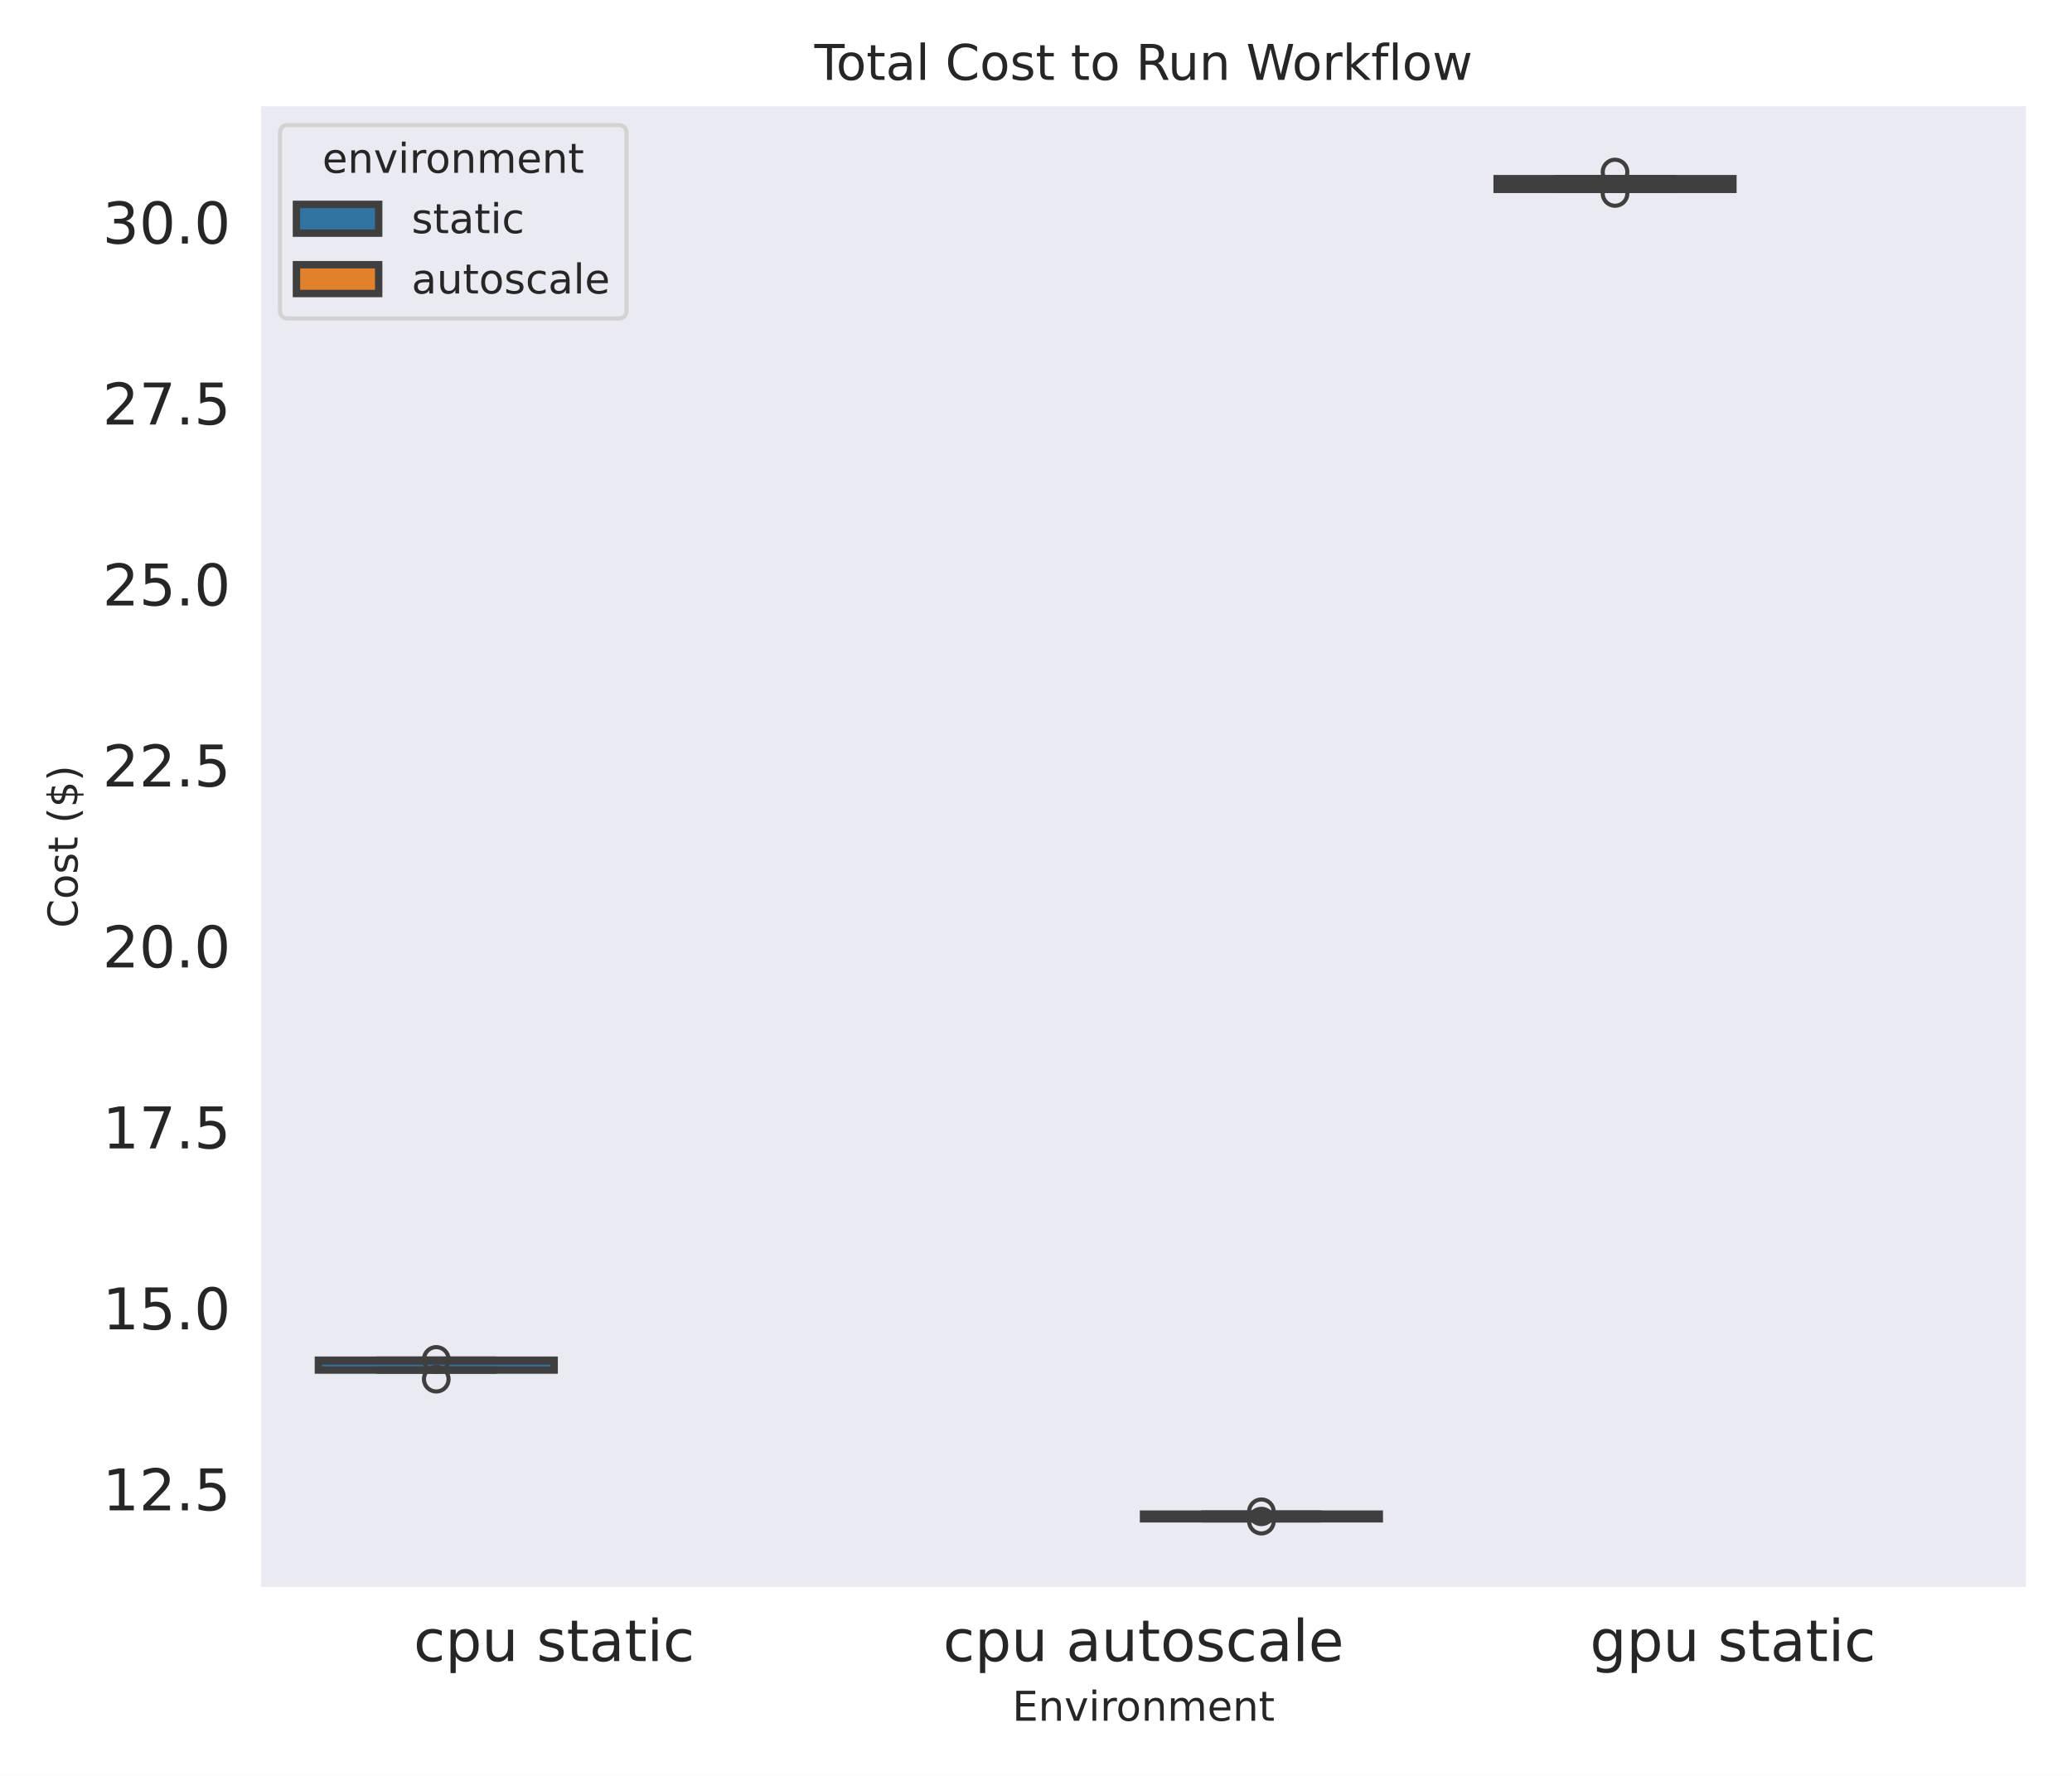
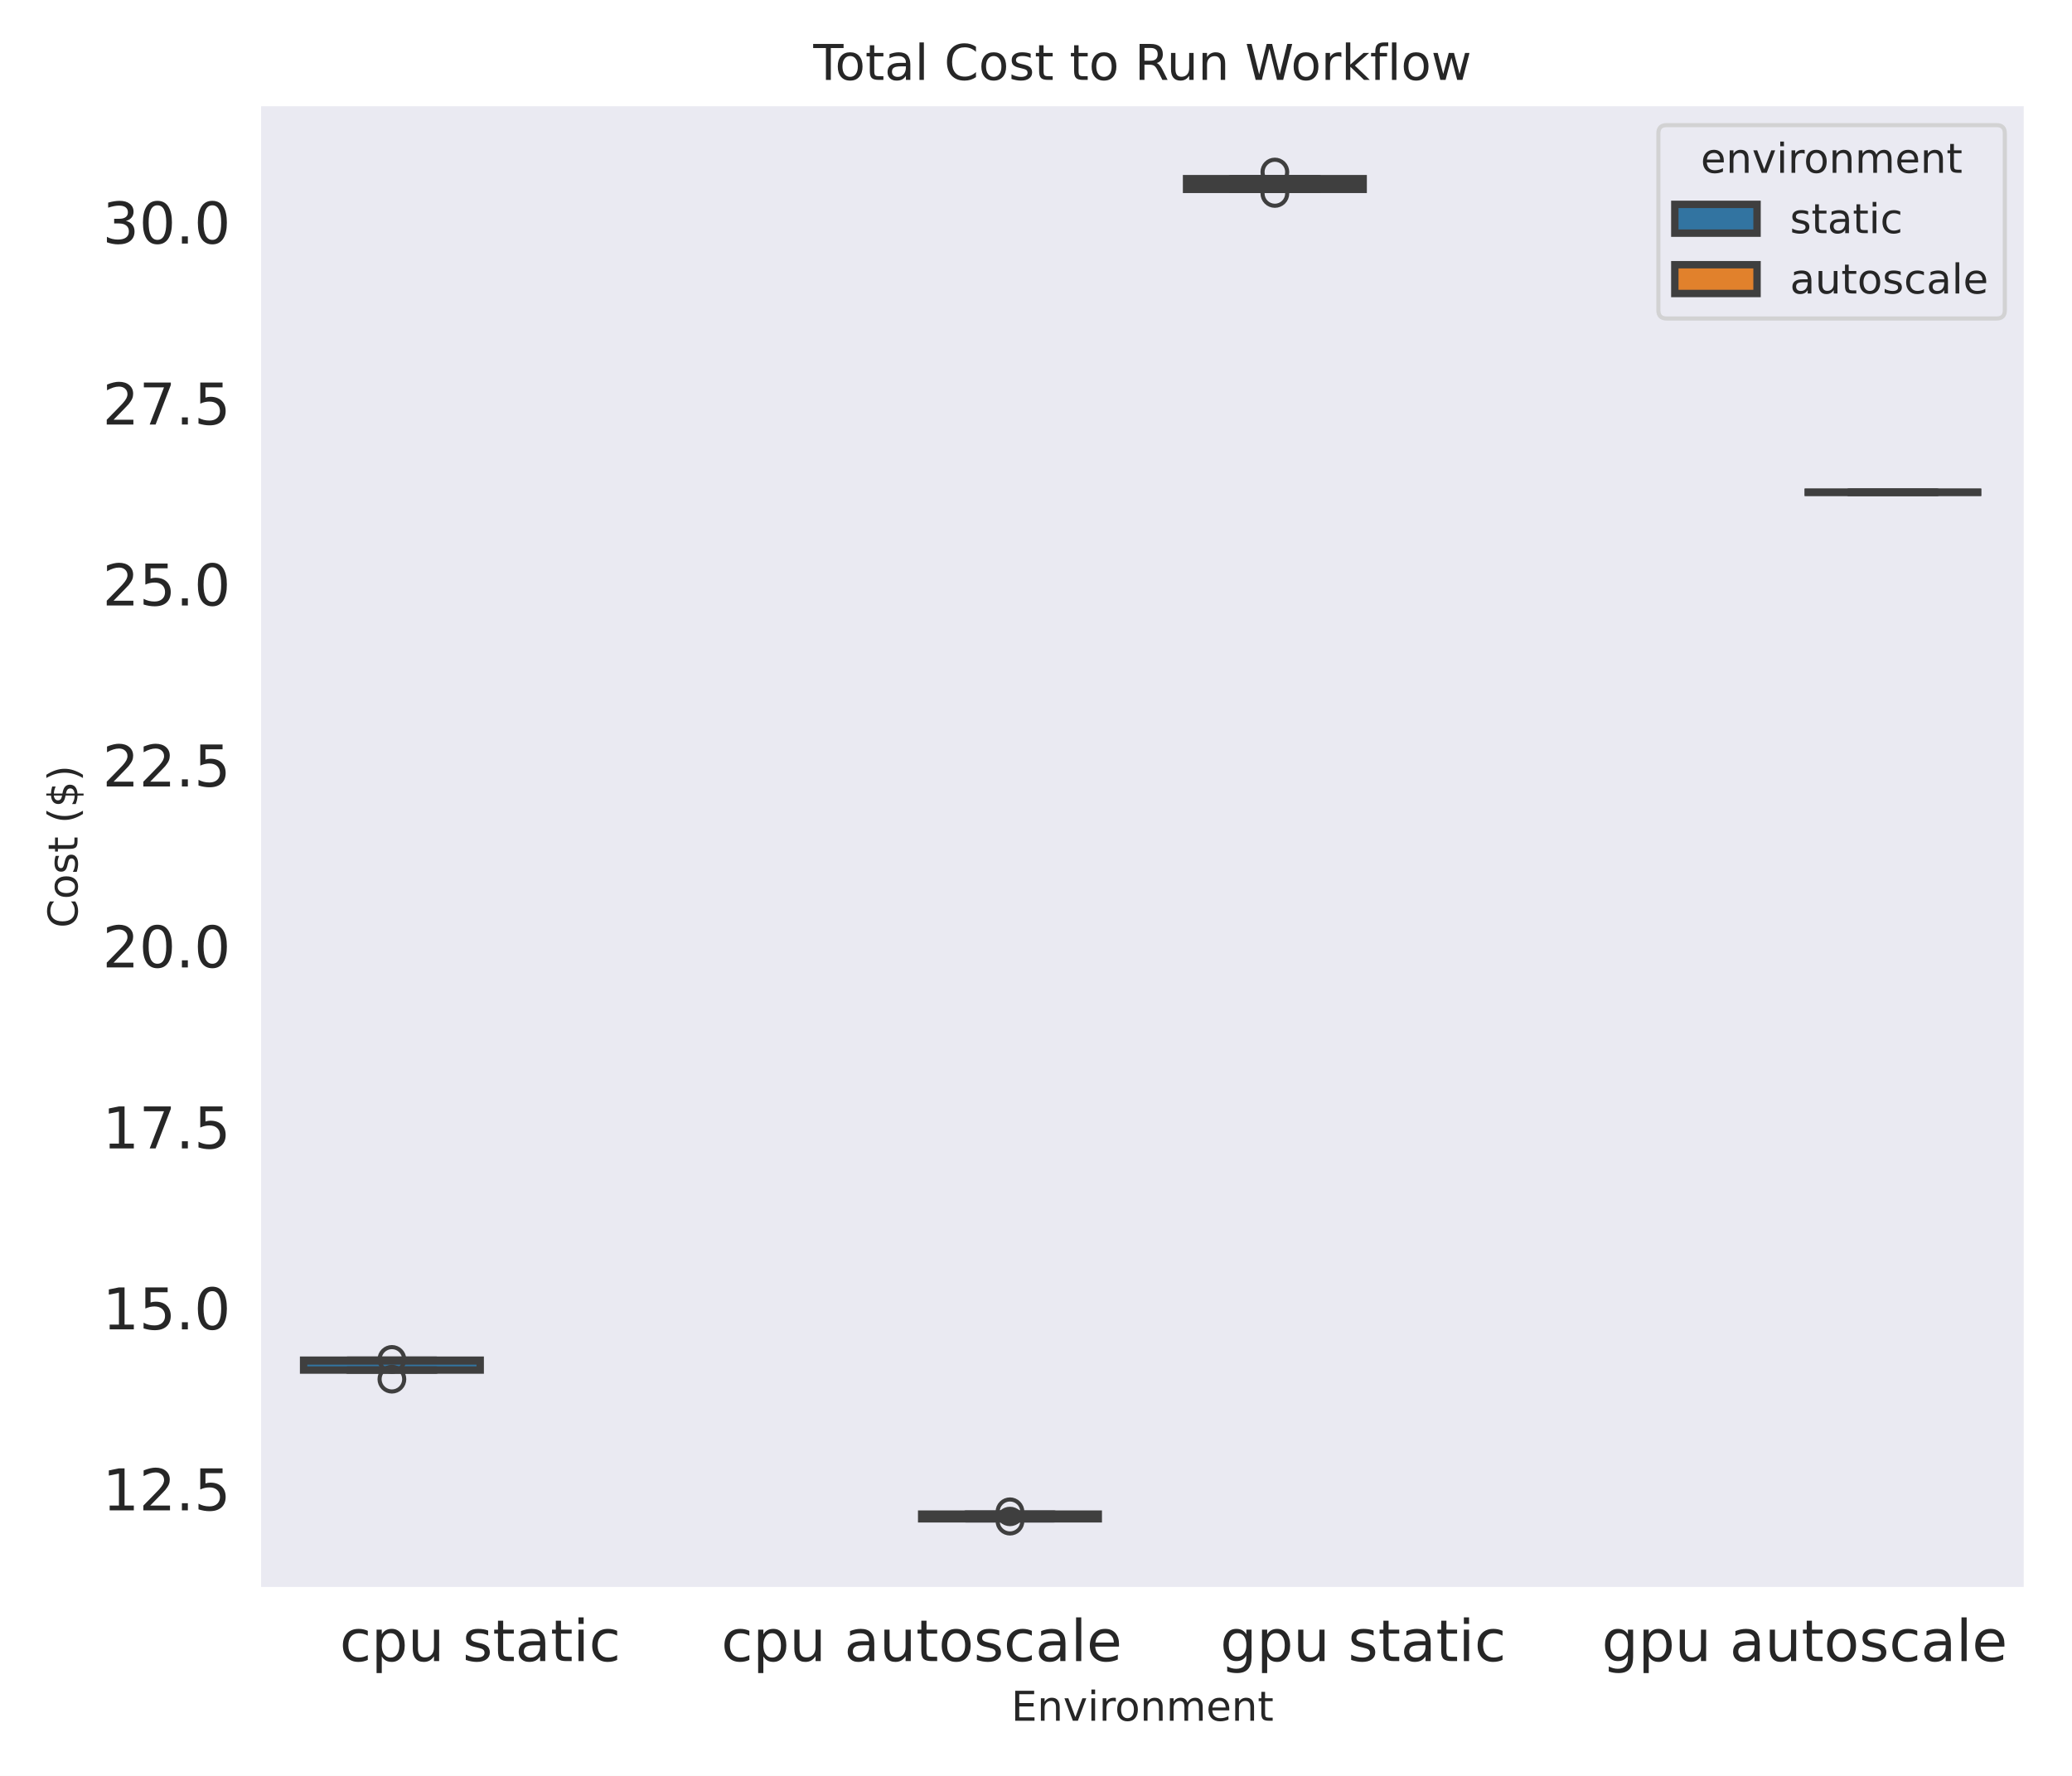
<svg xmlns="http://www.w3.org/2000/svg" xmlns:xlink="http://www.w3.org/1999/xlink" width="504pt" height="432pt" viewBox="0 0 504 432" version="1.1">
  <defs>
    <style type="text/css">*{stroke-linejoin: round; stroke-linecap: butt}</style>
  </defs>
  <g id="figure_1">
    <g id="patch_1">
      <path d="M 0 432  L 504 432  L 504 0  L 0 0  z " style="fill: #ffffff" />
    </g>
    <g id="axes_1">
      <g id="patch_2">
-         <path d="M 63.11 386.44  L 493.2 386.44  L 493.2 25.44  L 63.11 25.44  z " style="fill: #eaeaf2" />
+         <path d="M 63.11 386.44  L 492.66 386.44  L 492.66 25.44  L 63.11 25.44  z " style="fill: #eaeaf2" />
      </g>
      <g id="matplotlib.axis_1">
        <g id="xtick_1">
          <g id="text_1">
-             <g style="fill: #262626" transform="translate(100.6196 404.0778) scale(0.14 -0.14)">
+             <g style="fill: #262626" transform="translate(82.63172 404.0778) scale(0.14 -0.14)">
              <defs>
                <path id="DejaVuSans-63" d="M 3122 3366  L 3122 2828  Q 2878 2963 2633 3030  Q 2388 3097 2138 3097  Q 1578 3097 1268 2742  Q 959 2388 959 1747  Q 959 1106 1268 751  Q 1578 397 2138 397  Q 2388 397 2633 464  Q 2878 531 3122 666  L 3122 134  Q 2881 22 2623 -34  Q 2366 -91 2075 -91  Q 1284 -91 818 406  Q 353 903 353 1747  Q 353 2603 823 3093  Q 1294 3584 2113 3584  Q 2378 3584 2631 3529  Q 2884 3475 3122 3366  z " transform="scale(0.015625)" />
                <path id="DejaVuSans-70" d="M 1159 525  L 1159 -1331  L 581 -1331  L 581 3500  L 1159 3500  L 1159 2969  Q 1341 3281 1617 3432  Q 1894 3584 2278 3584  Q 2916 3584 3314 3078  Q 3713 2572 3713 1747  Q 3713 922 3314 415  Q 2916 -91 2278 -91  Q 1894 -91 1617 61  Q 1341 213 1159 525  z M 3116 1747  Q 3116 2381 2855 2742  Q 2594 3103 2138 3103  Q 1681 3103 1420 2742  Q 1159 2381 1159 1747  Q 1159 1113 1420 752  Q 1681 391 2138 391  Q 2594 391 2855 752  Q 3116 1113 3116 1747  z " transform="scale(0.015625)" />
                <path id="DejaVuSans-75" d="M 544 1381  L 544 3500  L 1119 3500  L 1119 1403  Q 1119 906 1312 657  Q 1506 409 1894 409  Q 2359 409 2629 706  Q 2900 1003 2900 1516  L 2900 3500  L 3475 3500  L 3475 0  L 2900 0  L 2900 538  Q 2691 219 2414 64  Q 2138 -91 1772 -91  Q 1169 -91 856 284  Q 544 659 544 1381  z M 1991 3584  L 1991 3584  z " transform="scale(0.015625)" />
                <path id="DejaVuSans-20" transform="scale(0.015625)" />
                <path id="DejaVuSans-73" d="M 2834 3397  L 2834 2853  Q 2591 2978 2328 3040  Q 2066 3103 1784 3103  Q 1356 3103 1142 2972  Q 928 2841 928 2578  Q 928 2378 1081 2264  Q 1234 2150 1697 2047  L 1894 2003  Q 2506 1872 2764 1633  Q 3022 1394 3022 966  Q 3022 478 2636 193  Q 2250 -91 1575 -91  Q 1294 -91 989 -36  Q 684 19 347 128  L 347 722  Q 666 556 975 473  Q 1284 391 1588 391  Q 1994 391 2212 530  Q 2431 669 2431 922  Q 2431 1156 2273 1281  Q 2116 1406 1581 1522  L 1381 1569  Q 847 1681 609 1914  Q 372 2147 372 2553  Q 372 3047 722 3315  Q 1072 3584 1716 3584  Q 2034 3584 2315 3537  Q 2597 3491 2834 3397  z " transform="scale(0.015625)" />
                <path id="DejaVuSans-74" d="M 1172 4494  L 1172 3500  L 2356 3500  L 2356 3053  L 1172 3053  L 1172 1153  Q 1172 725 1289 603  Q 1406 481 1766 481  L 2356 481  L 2356 0  L 1766 0  Q 1100 0 847 248  Q 594 497 594 1153  L 594 3053  L 172 3053  L 172 3500  L 594 3500  L 594 4494  L 1172 4494  z " transform="scale(0.015625)" />
                <path id="DejaVuSans-61" d="M 2194 1759  Q 1497 1759 1228 1600  Q 959 1441 959 1056  Q 959 750 1161 570  Q 1363 391 1709 391  Q 2188 391 2477 730  Q 2766 1069 2766 1631  L 2766 1759  L 2194 1759  z M 3341 1997  L 3341 0  L 2766 0  L 2766 531  Q 2569 213 2275 61  Q 1981 -91 1556 -91  Q 1019 -91 701 211  Q 384 513 384 1019  Q 384 1609 779 1909  Q 1175 2209 1959 2209  L 2766 2209  L 2766 2266  Q 2766 2663 2505 2880  Q 2244 3097 1772 3097  Q 1472 3097 1187 3025  Q 903 2953 641 2809  L 641 3341  Q 956 3463 1253 3523  Q 1550 3584 1831 3584  Q 2591 3584 2966 3190  Q 3341 2797 3341 1997  z " transform="scale(0.015625)" />
                <path id="DejaVuSans-69" d="M 603 3500  L 1178 3500  L 1178 0  L 603 0  L 603 3500  z M 603 4863  L 1178 4863  L 1178 4134  L 603 4134  L 603 4863  z " transform="scale(0.015625)" />
              </defs>
              <use xlink:href="#DejaVuSans-63" />
              <use xlink:href="#DejaVuSans-70" x="54.98" />
              <use xlink:href="#DejaVuSans-75" x="118.457" />
              <use xlink:href="#DejaVuSans-20" x="181.836" />
              <use xlink:href="#DejaVuSans-73" x="213.623" />
              <use xlink:href="#DejaVuSans-74" x="265.723" />
              <use xlink:href="#DejaVuSans-61" x="304.932" />
              <use xlink:href="#DejaVuSans-74" x="366.211" />
              <use xlink:href="#DejaVuSans-69" x="405.42" />
              <use xlink:href="#DejaVuSans-63" x="433.203" />
            </g>
          </g>
        </g>
        <g id="xtick_2">
          <g id="text_2">
-             <g style="fill: #262626" transform="translate(229.4109 404.0778) scale(0.14 -0.14)">
+             <g style="fill: #262626" transform="translate(175.4472 404.0778) scale(0.14 -0.14)">
              <defs>
                <path id="DejaVuSans-6f" d="M 1959 3097  Q 1497 3097 1228 2736  Q 959 2375 959 1747  Q 959 1119 1226 758  Q 1494 397 1959 397  Q 2419 397 2687 759  Q 2956 1122 2956 1747  Q 2956 2369 2687 2733  Q 2419 3097 1959 3097  z M 1959 3584  Q 2709 3584 3137 3096  Q 3566 2609 3566 1747  Q 3566 888 3137 398  Q 2709 -91 1959 -91  Q 1206 -91 779 398  Q 353 888 353 1747  Q 353 2609 779 3096  Q 1206 3584 1959 3584  z " transform="scale(0.015625)" />
                <path id="DejaVuSans-6c" d="M 603 4863  L 1178 4863  L 1178 0  L 603 0  L 603 4863  z " transform="scale(0.015625)" />
                <path id="DejaVuSans-65" d="M 3597 1894  L 3597 1613  L 953 1613  Q 991 1019 1311 708  Q 1631 397 2203 397  Q 2534 397 2845 478  Q 3156 559 3463 722  L 3463 178  Q 3153 47 2828 -22  Q 2503 -91 2169 -91  Q 1331 -91 842 396  Q 353 884 353 1716  Q 353 2575 817 3079  Q 1281 3584 2069 3584  Q 2775 3584 3186 3129  Q 3597 2675 3597 1894  z M 3022 2063  Q 3016 2534 2758 2815  Q 2500 3097 2075 3097  Q 1594 3097 1305 2825  Q 1016 2553 972 2059  L 3022 2063  z " transform="scale(0.015625)" />
              </defs>
              <use xlink:href="#DejaVuSans-63" />
              <use xlink:href="#DejaVuSans-70" x="54.98" />
              <use xlink:href="#DejaVuSans-75" x="118.457" />
              <use xlink:href="#DejaVuSans-20" x="181.836" />
              <use xlink:href="#DejaVuSans-61" x="213.623" />
              <use xlink:href="#DejaVuSans-75" x="274.902" />
              <use xlink:href="#DejaVuSans-74" x="338.281" />
              <use xlink:href="#DejaVuSans-6f" x="377.49" />
              <use xlink:href="#DejaVuSans-73" x="438.672" />
              <use xlink:href="#DejaVuSans-63" x="490.771" />
              <use xlink:href="#DejaVuSans-61" x="545.752" />
              <use xlink:href="#DejaVuSans-6c" x="607.031" />
              <use xlink:href="#DejaVuSans-65" x="634.814" />
            </g>
          </g>
        </g>
        <g id="xtick_3">
          <g id="text_3">
-             <g style="fill: #262626" transform="translate(386.7513 404.0778) scale(0.14 -0.14)">
+             <g style="fill: #262626" transform="translate(296.8117 404.0778) scale(0.14 -0.14)">
              <defs>
                <path id="DejaVuSans-67" d="M 2906 1791  Q 2906 2416 2648 2759  Q 2391 3103 1925 3103  Q 1463 3103 1205 2759  Q 947 2416 947 1791  Q 947 1169 1205 825  Q 1463 481 1925 481  Q 2391 481 2648 825  Q 2906 1169 2906 1791  z M 3481 434  Q 3481 -459 3084 -895  Q 2688 -1331 1869 -1331  Q 1566 -1331 1297 -1286  Q 1028 -1241 775 -1147  L 775 -588  Q 1028 -725 1275 -790  Q 1522 -856 1778 -856  Q 2344 -856 2625 -561  Q 2906 -266 2906 331  L 2906 616  Q 2728 306 2450 153  Q 2172 0 1784 0  Q 1141 0 747 490  Q 353 981 353 1791  Q 353 2603 747 3093  Q 1141 3584 1784 3584  Q 2172 3584 2450 3431  Q 2728 3278 2906 2969  L 2906 3500  L 3481 3500  L 3481 434  z " transform="scale(0.015625)" />
              </defs>
              <use xlink:href="#DejaVuSans-67" />
              <use xlink:href="#DejaVuSans-70" x="63.477" />
              <use xlink:href="#DejaVuSans-75" x="126.953" />
              <use xlink:href="#DejaVuSans-20" x="190.332" />
              <use xlink:href="#DejaVuSans-73" x="222.119" />
              <use xlink:href="#DejaVuSans-74" x="274.219" />
              <use xlink:href="#DejaVuSans-61" x="313.428" />
              <use xlink:href="#DejaVuSans-74" x="374.707" />
              <use xlink:href="#DejaVuSans-69" x="413.916" />
              <use xlink:href="#DejaVuSans-63" x="441.699" />
            </g>
          </g>
        </g>
-         <g id="text_4">
-           <g style="fill: #262626" transform="translate(246.2316 418.5878) scale(0.1 -0.1)">
+         <g id="xtick_4">
+           <g id="text_4">
+             <g style="fill: #262626" transform="translate(389.6272 404.0778) scale(0.14 -0.14)">
+               <use xlink:href="#DejaVuSans-67" />
+               <use xlink:href="#DejaVuSans-70" x="63.477" />
+               <use xlink:href="#DejaVuSans-75" x="126.953" />
+               <use xlink:href="#DejaVuSans-20" x="190.332" />
+               <use xlink:href="#DejaVuSans-61" x="222.119" />
+               <use xlink:href="#DejaVuSans-75" x="283.398" />
+               <use xlink:href="#DejaVuSans-74" x="346.777" />
+               <use xlink:href="#DejaVuSans-6f" x="385.986" />
+               <use xlink:href="#DejaVuSans-73" x="447.168" />
+               <use xlink:href="#DejaVuSans-63" x="499.268" />
+               <use xlink:href="#DejaVuSans-61" x="554.248" />
+               <use xlink:href="#DejaVuSans-6c" x="615.527" />
+               <use xlink:href="#DejaVuSans-65" x="643.311" />
+             </g>
+           </g>
+         </g>
+         <g id="text_5">
+           <g style="fill: #262626" transform="translate(245.9616 418.5878) scale(0.1 -0.1)">
            <defs>
              <path id="DejaVuSans-45" d="M 628 4666  L 3578 4666  L 3578 4134  L 1259 4134  L 1259 2753  L 3481 2753  L 3481 2222  L 1259 2222  L 1259 531  L 3634 531  L 3634 0  L 628 0  L 628 4666  z " transform="scale(0.015625)" />
              <path id="DejaVuSans-6e" d="M 3513 2113  L 3513 0  L 2938 0  L 2938 2094  Q 2938 2591 2744 2837  Q 2550 3084 2163 3084  Q 1697 3084 1428 2787  Q 1159 2491 1159 1978  L 1159 0  L 581 0  L 581 3500  L 1159 3500  L 1159 2956  Q 1366 3272 1645 3428  Q 1925 3584 2291 3584  Q 2894 3584 3203 3211  Q 3513 2838 3513 2113  z " transform="scale(0.015625)" />
              <path id="DejaVuSans-76" d="M 191 3500  L 800 3500  L 1894 563  L 2988 3500  L 3597 3500  L 2284 0  L 1503 0  L 191 3500  z " transform="scale(0.015625)" />
              <path id="DejaVuSans-72" d="M 2631 2963  Q 2534 3019 2420 3045  Q 2306 3072 2169 3072  Q 1681 3072 1420 2755  Q 1159 2438 1159 1844  L 1159 0  L 581 0  L 581 3500  L 1159 3500  L 1159 2956  Q 1341 3275 1631 3429  Q 1922 3584 2338 3584  Q 2397 3584 2469 3576  Q 2541 3569 2628 3553  L 2631 2963  z " transform="scale(0.015625)" />
              <path id="DejaVuSans-6d" d="M 3328 2828  Q 3544 3216 3844 3400  Q 4144 3584 4550 3584  Q 5097 3584 5394 3201  Q 5691 2819 5691 2113  L 5691 0  L 5113 0  L 5113 2094  Q 5113 2597 4934 2840  Q 4756 3084 4391 3084  Q 3944 3084 3684 2787  Q 3425 2491 3425 1978  L 3425 0  L 2847 0  L 2847 2094  Q 2847 2600 2669 2842  Q 2491 3084 2119 3084  Q 1678 3084 1418 2786  Q 1159 2488 1159 1978  L 1159 0  L 581 0  L 581 3500  L 1159 3500  L 1159 2956  Q 1356 3278 1631 3431  Q 1906 3584 2284 3584  Q 2666 3584 2933 3390  Q 3200 3197 3328 2828  z " transform="scale(0.015625)" />
            </defs>
            <use xlink:href="#DejaVuSans-45" />
            <use xlink:href="#DejaVuSans-6e" x="63.184" />
            <use xlink:href="#DejaVuSans-76" x="126.562" />
            <use xlink:href="#DejaVuSans-69" x="185.742" />
            <use xlink:href="#DejaVuSans-72" x="213.525" />
            <use xlink:href="#DejaVuSans-6f" x="252.389" />
            <use xlink:href="#DejaVuSans-6e" x="313.57" />
            <use xlink:href="#DejaVuSans-6d" x="376.949" />
            <use xlink:href="#DejaVuSans-65" x="474.361" />
            <use xlink:href="#DejaVuSans-6e" x="535.885" />
            <use xlink:href="#DejaVuSans-74" x="599.264" />
          </g>
        </g>
      </g>
      <g id="matplotlib.axis_2">
        <g id="ytick_1">
-           <g id="text_5">
+           <g id="text_6">
            <g style="fill: #262626" transform="translate(24.93812 367.4084) scale(0.14 -0.14)">
              <defs>
                <path id="DejaVuSans-31" d="M 794 531  L 1825 531  L 1825 4091  L 703 3866  L 703 4441  L 1819 4666  L 2450 4666  L 2450 531  L 3481 531  L 3481 0  L 794 0  L 794 531  z " transform="scale(0.015625)" />
                <path id="DejaVuSans-32" d="M 1228 531  L 3431 531  L 3431 0  L 469 0  L 469 531  Q 828 903 1448 1529  Q 2069 2156 2228 2338  Q 2531 2678 2651 2914  Q 2772 3150 2772 3378  Q 2772 3750 2511 3984  Q 2250 4219 1831 4219  Q 1534 4219 1204 4116  Q 875 4013 500 3803  L 500 4441  Q 881 4594 1212 4672  Q 1544 4750 1819 4750  Q 2544 4750 2975 4387  Q 3406 4025 3406 3419  Q 3406 3131 3298 2873  Q 3191 2616 2906 2266  Q 2828 2175 2409 1742  Q 1991 1309 1228 531  z " transform="scale(0.015625)" />
                <path id="DejaVuSans-2e" d="M 684 794  L 1344 794  L 1344 0  L 684 0  L 684 794  z " transform="scale(0.015625)" />
                <path id="DejaVuSans-35" d="M 691 4666  L 3169 4666  L 3169 4134  L 1269 4134  L 1269 2991  Q 1406 3038 1543 3061  Q 1681 3084 1819 3084  Q 2600 3084 3056 2656  Q 3513 2228 3513 1497  Q 3513 744 3044 326  Q 2575 -91 1722 -91  Q 1428 -91 1123 -41  Q 819 9 494 109  L 494 744  Q 775 591 1075 516  Q 1375 441 1709 441  Q 2250 441 2565 725  Q 2881 1009 2881 1497  Q 2881 1984 2565 2268  Q 2250 2553 1709 2553  Q 1456 2553 1204 2497  Q 953 2441 691 2322  L 691 4666  z " transform="scale(0.015625)" />
              </defs>
              <use xlink:href="#DejaVuSans-31" />
              <use xlink:href="#DejaVuSans-32" x="63.623" />
              <use xlink:href="#DejaVuSans-2e" x="127.246" />
              <use xlink:href="#DejaVuSans-35" x="159.033" />
            </g>
          </g>
        </g>
        <g id="ytick_2">
-           <g id="text_6">
+           <g id="text_7">
            <g style="fill: #262626" transform="translate(24.93812 323.3849) scale(0.14 -0.14)">
              <defs>
                <path id="DejaVuSans-30" d="M 2034 4250  Q 1547 4250 1301 3770  Q 1056 3291 1056 2328  Q 1056 1369 1301 889  Q 1547 409 2034 409  Q 2525 409 2770 889  Q 3016 1369 3016 2328  Q 3016 3291 2770 3770  Q 2525 4250 2034 4250  z M 2034 4750  Q 2819 4750 3233 4129  Q 3647 3509 3647 2328  Q 3647 1150 3233 529  Q 2819 -91 2034 -91  Q 1250 -91 836 529  Q 422 1150 422 2328  Q 422 3509 836 4129  Q 1250 4750 2034 4750  z " transform="scale(0.015625)" />
              </defs>
              <use xlink:href="#DejaVuSans-31" />
              <use xlink:href="#DejaVuSans-35" x="63.623" />
              <use xlink:href="#DejaVuSans-2e" x="127.246" />
              <use xlink:href="#DejaVuSans-30" x="159.033" />
            </g>
          </g>
        </g>
        <g id="ytick_3">
-           <g id="text_7">
+           <g id="text_8">
            <g style="fill: #262626" transform="translate(24.93812 279.3615) scale(0.14 -0.14)">
              <defs>
                <path id="DejaVuSans-37" d="M 525 4666  L 3525 4666  L 3525 4397  L 1831 0  L 1172 0  L 2766 4134  L 525 4134  L 525 4666  z " transform="scale(0.015625)" />
              </defs>
              <use xlink:href="#DejaVuSans-31" />
              <use xlink:href="#DejaVuSans-37" x="63.623" />
              <use xlink:href="#DejaVuSans-2e" x="127.246" />
              <use xlink:href="#DejaVuSans-35" x="159.033" />
            </g>
          </g>
        </g>
        <g id="ytick_4">
-           <g id="text_8">
+           <g id="text_9">
            <g style="fill: #262626" transform="translate(24.93812 235.338) scale(0.14 -0.14)">
              <use xlink:href="#DejaVuSans-32" />
              <use xlink:href="#DejaVuSans-30" x="63.623" />
              <use xlink:href="#DejaVuSans-2e" x="127.246" />
              <use xlink:href="#DejaVuSans-30" x="159.033" />
            </g>
          </g>
        </g>
        <g id="ytick_5">
-           <g id="text_9">
+           <g id="text_10">
            <g style="fill: #262626" transform="translate(24.93812 191.3145) scale(0.14 -0.14)">
              <use xlink:href="#DejaVuSans-32" />
              <use xlink:href="#DejaVuSans-32" x="63.623" />
              <use xlink:href="#DejaVuSans-2e" x="127.246" />
              <use xlink:href="#DejaVuSans-35" x="159.033" />
            </g>
          </g>
        </g>
        <g id="ytick_6">
-           <g id="text_10">
+           <g id="text_11">
            <g style="fill: #262626" transform="translate(24.93812 147.2911) scale(0.14 -0.14)">
              <use xlink:href="#DejaVuSans-32" />
              <use xlink:href="#DejaVuSans-35" x="63.623" />
              <use xlink:href="#DejaVuSans-2e" x="127.246" />
              <use xlink:href="#DejaVuSans-30" x="159.033" />
            </g>
          </g>
        </g>
        <g id="ytick_7">
-           <g id="text_11">
+           <g id="text_12">
            <g style="fill: #262626" transform="translate(24.93812 103.2676) scale(0.14 -0.14)">
              <use xlink:href="#DejaVuSans-32" />
              <use xlink:href="#DejaVuSans-37" x="63.623" />
              <use xlink:href="#DejaVuSans-2e" x="127.246" />
              <use xlink:href="#DejaVuSans-35" x="159.033" />
            </g>
          </g>
        </g>
        <g id="ytick_8">
-           <g id="text_12">
+           <g id="text_13">
            <g style="fill: #262626" transform="translate(24.93812 59.24415) scale(0.14 -0.14)">
              <defs>
                <path id="DejaVuSans-33" d="M 2597 2516  Q 3050 2419 3304 2112  Q 3559 1806 3559 1356  Q 3559 666 3084 287  Q 2609 -91 1734 -91  Q 1441 -91 1130 -33  Q 819 25 488 141  L 488 750  Q 750 597 1062 519  Q 1375 441 1716 441  Q 2309 441 2620 675  Q 2931 909 2931 1356  Q 2931 1769 2642 2001  Q 2353 2234 1838 2234  L 1294 2234  L 1294 2753  L 1863 2753  Q 2328 2753 2575 2939  Q 2822 3125 2822 3475  Q 2822 3834 2567 4026  Q 2313 4219 1838 4219  Q 1578 4219 1281 4162  Q 984 4106 628 3988  L 628 4550  Q 988 4650 1302 4700  Q 1616 4750 1894 4750  Q 2613 4750 3031 4423  Q 3450 4097 3450 3541  Q 3450 3153 3228 2886  Q 3006 2619 2597 2516  z " transform="scale(0.015625)" />
              </defs>
              <use xlink:href="#DejaVuSans-33" />
              <use xlink:href="#DejaVuSans-30" x="63.623" />
              <use xlink:href="#DejaVuSans-2e" x="127.246" />
              <use xlink:href="#DejaVuSans-30" x="159.033" />
            </g>
          </g>
        </g>
-         <g id="text_13">
+         <g id="text_14">
          <g style="fill: #262626" transform="translate(18.85844 225.7275) rotate(-90) scale(0.1 -0.1)">
            <defs>
              <path id="DejaVuSans-43" d="M 4122 4306  L 4122 3641  Q 3803 3938 3442 4084  Q 3081 4231 2675 4231  Q 1875 4231 1450 3742  Q 1025 3253 1025 2328  Q 1025 1406 1450 917  Q 1875 428 2675 428  Q 3081 428 3442 575  Q 3803 722 4122 1019  L 4122 359  Q 3791 134 3420 21  Q 3050 -91 2638 -91  Q 1578 -91 968 557  Q 359 1206 359 2328  Q 359 3453 968 4101  Q 1578 4750 2638 4750  Q 3056 4750 3426 4639  Q 3797 4528 4122 4306  z " transform="scale(0.015625)" />
              <path id="DejaVuSans-28" d="M 1984 4856  Q 1566 4138 1362 3434  Q 1159 2731 1159 2009  Q 1159 1288 1364 580  Q 1569 -128 1984 -844  L 1484 -844  Q 1016 -109 783 600  Q 550 1309 550 2009  Q 550 2706 781 3412  Q 1013 4119 1484 4856  L 1984 4856  z " transform="scale(0.015625)" />
              <path id="DejaVuSans-24" d="M 2163 -941  L 1850 -941  L 1847 0  Q 1519 6 1191 76  Q 863 147 531 288  L 531 850  Q 850 650 1176 548  Q 1503 447 1850 444  L 1850 1869  Q 1159 1981 845 2250  Q 531 2519 531 2988  Q 531 3497 872 3790  Q 1213 4084 1850 4128  L 1850 4863  L 2163 4863  L 2163 4138  Q 2453 4125 2725 4076  Q 2997 4028 3256 3944  L 3256 3397  Q 2997 3528 2723 3600  Q 2450 3672 2163 3684  L 2163 2350  Q 2872 2241 3206 1959  Q 3541 1678 3541 1191  Q 3541 663 3186 358  Q 2831 53 2163 6  L 2163 -941  z M 1850 2406  L 1850 3688  Q 1488 3647 1297 3481  Q 1106 3316 1106 3041  Q 1106 2772 1282 2622  Q 1459 2472 1850 2406  z M 2163 1806  L 2163 453  Q 2559 506 2761 678  Q 2963 850 2963 1131  Q 2963 1406 2770 1568  Q 2578 1731 2163 1806  z " transform="scale(0.015625)" />
              <path id="DejaVuSans-29" d="M 513 4856  L 1013 4856  Q 1481 4119 1714 3412  Q 1947 2706 1947 2009  Q 1947 1309 1714 600  Q 1481 -109 1013 -844  L 513 -844  Q 928 -128 1133 580  Q 1338 1288 1338 2009  Q 1338 2731 1133 3434  Q 928 4138 513 4856  z " transform="scale(0.015625)" />
            </defs>
            <use xlink:href="#DejaVuSans-43" />
            <use xlink:href="#DejaVuSans-6f" x="69.824" />
            <use xlink:href="#DejaVuSans-73" x="131.006" />
            <use xlink:href="#DejaVuSans-74" x="183.105" />
            <use xlink:href="#DejaVuSans-20" x="222.314" />
            <use xlink:href="#DejaVuSans-28" x="254.102" />
            <use xlink:href="#DejaVuSans-24" x="293.115" />
            <use xlink:href="#DejaVuSans-29" x="356.738" />
          </g>
        </g>
      </g>
      <g id="patch_3">
-         <path d="M 134.792 582.207  L 134.792 582.207  L 134.792 582.207  L 134.792 582.207  z " clip-path="url(#p001117b637)" style="fill: #3274a1; stroke: #3f3f3f; stroke-width: 1.8; stroke-linejoin: miter" />
+         <path d="M 116.804 582.207  L 116.804 582.207  L 116.804 582.207  L 116.804 582.207  z " clip-path="url(#p75724e3522)" style="fill: #3274a1; stroke: #3f3f3f; stroke-width: 1.8; stroke-linejoin: miter" />
      </g>
      <g id="patch_4">
-         <path d="M 134.792 582.207  L 134.792 582.207  L 134.792 582.207  L 134.792 582.207  z " clip-path="url(#p001117b637)" style="fill: #e1812c; stroke: #3f3f3f; stroke-width: 1.8; stroke-linejoin: miter" />
+         <path d="M 116.804 582.207  L 116.804 582.207  L 116.804 582.207  L 116.804 582.207  z " clip-path="url(#p75724e3522)" style="fill: #e1812c; stroke: #3f3f3f; stroke-width: 1.8; stroke-linejoin: miter" />
      </g>
      <g id="patch_5">
-         <path d="M 77.446 333.28  L 134.792 333.28  L 134.792 330.878  L 77.446 330.878  L 77.446 333.28  z " clip-path="url(#p001117b637)" style="fill: #3274a1; stroke: #3f3f3f; stroke-width: 1.8; stroke-linejoin: miter" />
+         <path d="M 73.849 333.28  L 116.804 333.28  L 116.804 330.878  L 73.849 330.878  L 73.849 333.28  z " clip-path="url(#p75724e3522)" style="fill: #3274a1; stroke: #3f3f3f; stroke-width: 1.8; stroke-linejoin: miter" />
      </g>
      <g id="line2d_1">
-         <path d="M 106.119 333.28  L 106.119 333.28  " clip-path="url(#p001117b637)" style="fill: none; stroke: #3f3f3f; stroke-width: 1.8" />
+         <path d="M 95.326 333.28  L 95.326 333.28  " clip-path="url(#p75724e3522)" style="fill: none; stroke: #3f3f3f; stroke-width: 1.8" />
      </g>
      <g id="line2d_2">
-         <path d="M 106.119 330.878  L 106.119 330.878  " clip-path="url(#p001117b637)" style="fill: none; stroke: #3f3f3f; stroke-width: 1.8" />
+         <path d="M 95.326 330.878  L 95.326 330.878  " clip-path="url(#p75724e3522)" style="fill: none; stroke: #3f3f3f; stroke-width: 1.8" />
      </g>
      <g id="line2d_3">
-         <path d="M 91.783 333.28  L 120.455 333.28  " clip-path="url(#p001117b637)" style="fill: none; stroke: #3f3f3f; stroke-width: 1.8; stroke-linecap: round" />
+         <path d="M 84.588 333.28  L 106.065 333.28  " clip-path="url(#p75724e3522)" style="fill: none; stroke: #3f3f3f; stroke-width: 1.8; stroke-linecap: round" />
      </g>
      <g id="line2d_4">
-         <path d="M 91.783 330.878  L 120.455 330.878  " clip-path="url(#p001117b637)" style="fill: none; stroke: #3f3f3f; stroke-width: 1.8; stroke-linecap: round" />
+         <path d="M 84.588 330.878  L 106.065 330.878  " clip-path="url(#p75724e3522)" style="fill: none; stroke: #3f3f3f; stroke-width: 1.8; stroke-linecap: round" />
      </g>
      <g id="line2d_5">
        <defs>
-           <path id="m78d27d85ae" d="M 0 3  C 0.796 3 1.559 2.684 2.121 2.121  C 2.684 1.559 3 0.796 3 0  C 3 -0.796 2.684 -1.559 2.121 -2.121  C 1.559 -2.684 0.796 -3 0 -3  C -0.796 -3 -1.559 -2.684 -2.121 -2.121  C -2.684 -1.559 -3 -0.796 -3 0  C -3 0.796 -2.684 1.559 -2.121 2.121  C -1.559 2.684 -0.796 3 0 3  z " style="stroke: #3f3f3f" />
+           <path id="mcdae1d9758" d="M 0 3  C 0.796 3 1.559 2.684 2.121 2.121  C 2.684 1.559 3 0.796 3 0  C 3 -0.796 2.684 -1.559 2.121 -2.121  C 1.559 -2.684 0.796 -3 0 -3  C -0.796 -3 -1.559 -2.684 -2.121 -2.121  C -2.684 -1.559 -3 -0.796 -3 0  C -3 0.796 -2.684 1.559 -2.121 2.121  C -1.559 2.684 -0.796 3 0 3  z " style="stroke: #3f3f3f" />
        </defs>
-         <g clip-path="url(#p001117b637)">
-           <use xlink:href="#m78d27d85ae" x="106.119" y="335.497" style="fill-opacity: 0; stroke: #3f3f3f" />
-           <use xlink:href="#m78d27d85ae" x="106.119" y="330.693" style="fill-opacity: 0; stroke: #3f3f3f" />
+         <g clip-path="url(#p75724e3522)">
+           <use xlink:href="#mcdae1d9758" x="95.326" y="335.497" style="fill-opacity: 0; stroke: #3f3f3f" />
+           <use xlink:href="#mcdae1d9758" x="95.326" y="330.693" style="fill-opacity: 0; stroke: #3f3f3f" />
        </g>
      </g>
      <g id="patch_6">
-         <path d="M 364.173 46.065  L 421.518 46.065  L 421.518 43.461  L 364.173 43.461  L 364.173 46.065  z " clip-path="url(#p001117b637)" style="fill: #3274a1; stroke: #3f3f3f; stroke-width: 1.8; stroke-linejoin: miter" />
+         <path d="M 288.624 46.065  L 331.579 46.065  L 331.579 43.461  L 288.624 43.461  L 288.624 46.065  z " clip-path="url(#p75724e3522)" style="fill: #3274a1; stroke: #3f3f3f; stroke-width: 1.8; stroke-linejoin: miter" />
      </g>
      <g id="line2d_6">
-         <path d="M 392.846 46.065  L 392.846 46.065  " clip-path="url(#p001117b637)" style="fill: none; stroke: #3f3f3f; stroke-width: 1.8" />
+         <path d="M 310.101 46.065  L 310.101 46.065  " clip-path="url(#p75724e3522)" style="fill: none; stroke: #3f3f3f; stroke-width: 1.8" />
      </g>
      <g id="line2d_7">
-         <path d="M 392.846 43.461  L 392.846 43.461  " clip-path="url(#p001117b637)" style="fill: none; stroke: #3f3f3f; stroke-width: 1.8" />
+         <path d="M 310.101 43.461  L 310.101 43.461  " clip-path="url(#p75724e3522)" style="fill: none; stroke: #3f3f3f; stroke-width: 1.8" />
      </g>
      <g id="line2d_8">
-         <path d="M 378.509 46.065  L 407.182 46.065  " clip-path="url(#p001117b637)" style="fill: none; stroke: #3f3f3f; stroke-width: 1.8; stroke-linecap: round" />
+         <path d="M 299.363 46.065  L 320.84 46.065  " clip-path="url(#p75724e3522)" style="fill: none; stroke: #3f3f3f; stroke-width: 1.8; stroke-linecap: round" />
      </g>
      <g id="line2d_9">
-         <path d="M 378.509 43.461  L 407.182 43.461  " clip-path="url(#p001117b637)" style="fill: none; stroke: #3f3f3f; stroke-width: 1.8; stroke-linecap: round" />
+         <path d="M 299.363 43.461  L 320.84 43.461  " clip-path="url(#p75724e3522)" style="fill: none; stroke: #3f3f3f; stroke-width: 1.8; stroke-linecap: round" />
      </g>
      <g id="line2d_10">
-         <g clip-path="url(#p001117b637)">
-           <use xlink:href="#m78d27d85ae" x="392.846" y="47.057" style="fill-opacity: 0; stroke: #3f3f3f" />
-           <use xlink:href="#m78d27d85ae" x="392.846" y="41.849" style="fill-opacity: 0; stroke: #3f3f3f" />
+         <g clip-path="url(#p75724e3522)">
+           <use xlink:href="#mcdae1d9758" x="310.101" y="47.057" style="fill-opacity: 0; stroke: #3f3f3f" />
+           <use xlink:href="#mcdae1d9758" x="310.101" y="41.849" style="fill-opacity: 0; stroke: #3f3f3f" />
        </g>
      </g>
      <g id="patch_7">
-         <path d="M 278.155 369.462  L 335.5 369.462  L 335.5 368.325  L 278.155 368.325  L 278.155 369.462  z " clip-path="url(#p001117b637)" style="fill: #e1812c; stroke: #3f3f3f; stroke-width: 1.8; stroke-linejoin: miter" />
+         <path d="M 224.191 369.462  L 267.146 369.462  L 267.146 368.325  L 224.191 368.325  L 224.191 369.462  z " clip-path="url(#p75724e3522)" style="fill: #e1812c; stroke: #3f3f3f; stroke-width: 1.8; stroke-linejoin: miter" />
      </g>
      <g id="line2d_11">
-         <path d="M 306.828 369.462  L 306.828 369.462  " clip-path="url(#p001117b637)" style="fill: none; stroke: #3f3f3f; stroke-width: 1.8" />
+         <path d="M 245.669 369.462  L 245.669 369.462  " clip-path="url(#p75724e3522)" style="fill: none; stroke: #3f3f3f; stroke-width: 1.8" />
      </g>
      <g id="line2d_12">
-         <path d="M 306.828 368.325  L 306.828 368.325  " clip-path="url(#p001117b637)" style="fill: none; stroke: #3f3f3f; stroke-width: 1.8" />
+         <path d="M 245.669 368.325  L 245.669 368.325  " clip-path="url(#p75724e3522)" style="fill: none; stroke: #3f3f3f; stroke-width: 1.8" />
      </g>
      <g id="line2d_13">
-         <path d="M 292.491 369.462  L 321.164 369.462  " clip-path="url(#p001117b637)" style="fill: none; stroke: #3f3f3f; stroke-width: 1.8; stroke-linecap: round" />
+         <path d="M 234.93 369.462  L 256.408 369.462  " clip-path="url(#p75724e3522)" style="fill: none; stroke: #3f3f3f; stroke-width: 1.8; stroke-linecap: round" />
      </g>
      <g id="line2d_14">
-         <path d="M 292.491 368.325  L 321.164 368.325  " clip-path="url(#p001117b637)" style="fill: none; stroke: #3f3f3f; stroke-width: 1.8; stroke-linecap: round" />
+         <path d="M 234.93 368.325  L 256.408 368.325  " clip-path="url(#p75724e3522)" style="fill: none; stroke: #3f3f3f; stroke-width: 1.8; stroke-linecap: round" />
      </g>
      <g id="line2d_15">
-         <g clip-path="url(#p001117b637)">
-           <use xlink:href="#m78d27d85ae" x="306.828" y="370.031" style="fill-opacity: 0; stroke: #3f3f3f" />
-           <use xlink:href="#m78d27d85ae" x="306.828" y="367.756" style="fill-opacity: 0; stroke: #3f3f3f" />
-         </g>
+         <g clip-path="url(#p75724e3522)">
+           <use xlink:href="#mcdae1d9758" x="245.669" y="370.031" style="fill-opacity: 0; stroke: #3f3f3f" />
+           <use xlink:href="#mcdae1d9758" x="245.669" y="367.756" style="fill-opacity: 0; stroke: #3f3f3f" />
+         </g>
+       </g>
+       <g id="patch_8">
+         <path d="M 438.966 119.754  L 481.921 119.754  L 481.921 119.754  L 438.966 119.754  L 438.966 119.754  z " clip-path="url(#p75724e3522)" style="fill: #e1812c; stroke: #3f3f3f; stroke-width: 1.8; stroke-linejoin: miter" />
      </g>
      <g id="line2d_16">
-         <path d="M 77.446 331.063  L 134.792 331.063  " clip-path="url(#p001117b637)" style="fill: none; stroke: #3f3f3f; stroke-width: 1.8" />
+         <path d="M 460.444 119.754  L 460.444 119.754  " clip-path="url(#p75724e3522)" style="fill: none; stroke: #3f3f3f; stroke-width: 1.8" />
      </g>
      <g id="line2d_17">
-         <path d="M 364.173 45.073  L 421.518 45.073  " clip-path="url(#p001117b637)" style="fill: none; stroke: #3f3f3f; stroke-width: 1.8" />
+         <path d="M 460.444 119.754  L 460.444 119.754  " clip-path="url(#p75724e3522)" style="fill: none; stroke: #3f3f3f; stroke-width: 1.8" />
      </g>
      <g id="line2d_18">
-         <path d="M 278.155 368.894  L 335.5 368.894  " clip-path="url(#p001117b637)" style="fill: none; stroke: #3f3f3f; stroke-width: 1.8" />
-       </g>
-       <g id="patch_8">
+         <path d="M 449.705 119.754  L 471.183 119.754  " clip-path="url(#p75724e3522)" style="fill: none; stroke: #3f3f3f; stroke-width: 1.8; stroke-linecap: round" />
+       </g>
+       <g id="line2d_19">
+         <path d="M 449.705 119.754  L 471.183 119.754  " clip-path="url(#p75724e3522)" style="fill: none; stroke: #3f3f3f; stroke-width: 1.8; stroke-linecap: round" />
+       </g>
+       <g id="line2d_20" />
+       <g id="line2d_21">
+         <path d="M 73.849 331.063  L 116.804 331.063  " clip-path="url(#p75724e3522)" style="fill: none; stroke: #3f3f3f; stroke-width: 1.8" />
+       </g>
+       <g id="line2d_22">
+         <path d="M 288.624 45.073  L 331.579 45.073  " clip-path="url(#p75724e3522)" style="fill: none; stroke: #3f3f3f; stroke-width: 1.8" />
+       </g>
+       <g id="line2d_23">
+         <path d="M 224.191 368.894  L 267.146 368.894  " clip-path="url(#p75724e3522)" style="fill: none; stroke: #3f3f3f; stroke-width: 1.8" />
+       </g>
+       <g id="line2d_24">
+         <path d="M 438.966 119.754  L 481.921 119.754  " clip-path="url(#p75724e3522)" style="fill: none; stroke: #3f3f3f; stroke-width: 1.8" />
+       </g>
+       <g id="patch_9">
        <path d="M 63.11 386.44  L 63.11 25.44  " style="fill: none; stroke: #ffffff; stroke-width: 0.8; stroke-linejoin: miter; stroke-linecap: square" />
      </g>
-       <g id="patch_9">
-         <path d="M 493.2 386.44  L 493.2 25.44  " style="fill: none; stroke: #ffffff; stroke-width: 0.8; stroke-linejoin: miter; stroke-linecap: square" />
-       </g>
      <g id="patch_10">
-         <path d="M 63.11 386.44  L 493.2 386.44  " style="fill: none; stroke: #ffffff; stroke-width: 0.8; stroke-linejoin: miter; stroke-linecap: square" />
+         <path d="M 492.66 386.44  L 492.66 25.44  " style="fill: none; stroke: #ffffff; stroke-width: 0.8; stroke-linejoin: miter; stroke-linecap: square" />
      </g>
      <g id="patch_11">
-         <path d="M 63.11 25.44  L 493.2 25.44  " style="fill: none; stroke: #ffffff; stroke-width: 0.8; stroke-linejoin: miter; stroke-linecap: square" />
-       </g>
-       <g id="text_14">
-         <g style="fill: #262626" transform="translate(198.1 19.44) scale(0.12 -0.12)">
+         <path d="M 63.11 386.44  L 492.66 386.44  " style="fill: none; stroke: #ffffff; stroke-width: 0.8; stroke-linejoin: miter; stroke-linecap: square" />
+       </g>
+       <g id="patch_12">
+         <path d="M 63.11 25.44  L 492.66 25.44  " style="fill: none; stroke: #ffffff; stroke-width: 0.8; stroke-linejoin: miter; stroke-linecap: square" />
+       </g>
+       <g id="text_15">
+         <g style="fill: #262626" transform="translate(197.83 19.44) scale(0.12 -0.12)">
          <defs>
            <path id="DejaVuSans-54" d="M -19 4666  L 3928 4666  L 3928 4134  L 2272 4134  L 2272 0  L 1638 0  L 1638 4134  L -19 4134  L -19 4666  z " transform="scale(0.015625)" />
            <path id="DejaVuSans-52" d="M 2841 2188  Q 3044 2119 3236 1894  Q 3428 1669 3622 1275  L 4263 0  L 3584 0  L 2988 1197  Q 2756 1666 2539 1819  Q 2322 1972 1947 1972  L 1259 1972  L 1259 0  L 628 0  L 628 4666  L 2053 4666  Q 2853 4666 3247 4331  Q 3641 3997 3641 3322  Q 3641 2881 3436 2590  Q 3231 2300 2841 2188  z M 1259 4147  L 1259 2491  L 2053 2491  Q 2509 2491 2742 2702  Q 2975 2913 2975 3322  Q 2975 3731 2742 3939  Q 2509 4147 2053 4147  L 1259 4147  z " transform="scale(0.015625)" />
            <path id="DejaVuSans-57" d="M 213 4666  L 850 4666  L 1831 722  L 2809 4666  L 3519 4666  L 4500 722  L 5478 4666  L 6119 4666  L 4947 0  L 4153 0  L 3169 4050  L 2175 0  L 1381 0  L 213 4666  z " transform="scale(0.015625)" />
            <path id="DejaVuSans-6b" d="M 581 4863  L 1159 4863  L 1159 1991  L 2875 3500  L 3609 3500  L 1753 1863  L 3688 0  L 2938 0  L 1159 1709  L 1159 0  L 581 0  L 581 4863  z " transform="scale(0.015625)" />
            <path id="DejaVuSans-66" d="M 2375 4863  L 2375 4384  L 1825 4384  Q 1516 4384 1395 4259  Q 1275 4134 1275 3809  L 1275 3500  L 2222 3500  L 2222 3053  L 1275 3053  L 1275 0  L 697 0  L 697 3053  L 147 3053  L 147 3500  L 697 3500  L 697 3744  Q 697 4328 969 4595  Q 1241 4863 1831 4863  L 2375 4863  z " transform="scale(0.015625)" />
            <path id="DejaVuSans-77" d="M 269 3500  L 844 3500  L 1563 769  L 2278 3500  L 2956 3500  L 3675 769  L 4391 3500  L 4966 3500  L 4050 0  L 3372 0  L 2619 2869  L 1863 0  L 1184 0  L 269 3500  z " transform="scale(0.015625)" />
          </defs>
          <use xlink:href="#DejaVuSans-54" />
          <use xlink:href="#DejaVuSans-6f" x="44.084" />
          <use xlink:href="#DejaVuSans-74" x="105.266" />
          <use xlink:href="#DejaVuSans-61" x="144.475" />
          <use xlink:href="#DejaVuSans-6c" x="205.754" />
          <use xlink:href="#DejaVuSans-20" x="233.537" />
          <use xlink:href="#DejaVuSans-43" x="265.324" />
          <use xlink:href="#DejaVuSans-6f" x="335.148" />
          <use xlink:href="#DejaVuSans-73" x="396.33" />
          <use xlink:href="#DejaVuSans-74" x="448.43" />
          <use xlink:href="#DejaVuSans-20" x="487.639" />
          <use xlink:href="#DejaVuSans-74" x="519.426" />
          <use xlink:href="#DejaVuSans-6f" x="558.635" />
          <use xlink:href="#DejaVuSans-20" x="619.816" />
          <use xlink:href="#DejaVuSans-52" x="651.604" />
          <use xlink:href="#DejaVuSans-75" x="716.586" />
          <use xlink:href="#DejaVuSans-6e" x="779.965" />
          <use xlink:href="#DejaVuSans-20" x="843.344" />
          <use xlink:href="#DejaVuSans-57" x="875.131" />
          <use xlink:href="#DejaVuSans-6f" x="968.133" />
          <use xlink:href="#DejaVuSans-72" x="1029.314" />
          <use xlink:href="#DejaVuSans-6b" x="1070.428" />
          <use xlink:href="#DejaVuSans-66" x="1128.338" />
          <use xlink:href="#DejaVuSans-6c" x="1163.543" />
          <use xlink:href="#DejaVuSans-6f" x="1191.326" />
          <use xlink:href="#DejaVuSans-77" x="1252.508" />
        </g>
      </g>
      <g id="legend_1">
-         <g id="patch_12">
-           <path d="M 70.11 77.474  L 150.382 77.474  Q 152.382 77.474 152.382 75.474  L 152.382 32.44  Q 152.382 30.44 150.382 30.44  L 70.11 30.44  Q 68.11 30.44 68.11 32.44  L 68.11 75.474  Q 68.11 77.474 70.11 77.474  z " style="fill: #eaeaf2; opacity: 0.8; stroke: #cccccc; stroke-linejoin: miter" />
-         </g>
-         <g id="text_15">
-           <g style="fill: #262626" transform="translate(78.40531 42.03844) scale(0.1 -0.1)">
+         <g id="patch_13">
+           <path d="M 405.388 77.474  L 485.66 77.474  Q 487.66 77.474 487.66 75.474  L 487.66 32.44  Q 487.66 30.44 485.66 30.44  L 405.388 30.44  Q 403.388 30.44 403.388 32.44  L 403.388 75.474  Q 403.388 77.474 405.388 77.474  z " style="fill: #eaeaf2; opacity: 0.8; stroke: #cccccc; stroke-linejoin: miter" />
+         </g>
+         <g id="text_16">
+           <g style="fill: #262626" transform="translate(413.6834 42.03844) scale(0.1 -0.1)">
            <use xlink:href="#DejaVuSans-65" />
            <use xlink:href="#DejaVuSans-6e" x="61.523" />
            <use xlink:href="#DejaVuSans-76" x="124.902" />
            <use xlink:href="#DejaVuSans-69" x="184.082" />
            <use xlink:href="#DejaVuSans-72" x="211.865" />
            <use xlink:href="#DejaVuSans-6f" x="250.729" />
            <use xlink:href="#DejaVuSans-6e" x="311.91" />
            <use xlink:href="#DejaVuSans-6d" x="375.289" />
            <use xlink:href="#DejaVuSans-65" x="472.701" />
            <use xlink:href="#DejaVuSans-6e" x="534.225" />
            <use xlink:href="#DejaVuSans-74" x="597.604" />
          </g>
        </g>
-         <g id="patch_13">
-           <path d="M 72.11 56.717  L 92.11 56.717  L 92.11 49.717  L 72.11 49.717  z " style="fill: #3274a1; stroke: #3f3f3f; stroke-width: 1.8; stroke-linejoin: miter" />
-         </g>
-         <g id="text_16">
-           <g style="fill: #262626" transform="translate(100.11 56.71656) scale(0.1 -0.1)">
+         <g id="patch_14">
+           <path d="M 407.388 56.717  L 427.388 56.717  L 427.388 49.717  L 407.388 49.717  z " style="fill: #3274a1; stroke: #3f3f3f; stroke-width: 1.8; stroke-linejoin: miter" />
+         </g>
+         <g id="text_17">
+           <g style="fill: #262626" transform="translate(435.3881 56.71656) scale(0.1 -0.1)">
            <use xlink:href="#DejaVuSans-73" />
            <use xlink:href="#DejaVuSans-74" x="52.1" />
            <use xlink:href="#DejaVuSans-61" x="91.309" />
            <use xlink:href="#DejaVuSans-74" x="152.588" />
            <use xlink:href="#DejaVuSans-69" x="191.797" />
            <use xlink:href="#DejaVuSans-63" x="219.58" />
          </g>
        </g>
-         <g id="patch_14">
-           <path d="M 72.11 71.395  L 92.11 71.395  L 92.11 64.395  L 72.11 64.395  z " style="fill: #e1812c; stroke: #3f3f3f; stroke-width: 1.8; stroke-linejoin: miter" />
-         </g>
-         <g id="text_17">
-           <g style="fill: #262626" transform="translate(100.11 71.39469) scale(0.1 -0.1)">
+         <g id="patch_15">
+           <path d="M 407.388 71.395  L 427.388 71.395  L 427.388 64.395  L 407.388 64.395  z " style="fill: #e1812c; stroke: #3f3f3f; stroke-width: 1.8; stroke-linejoin: miter" />
+         </g>
+         <g id="text_18">
+           <g style="fill: #262626" transform="translate(435.3881 71.39469) scale(0.1 -0.1)">
            <use xlink:href="#DejaVuSans-61" />
            <use xlink:href="#DejaVuSans-75" x="61.279" />
            <use xlink:href="#DejaVuSans-74" x="124.658" />
            <use xlink:href="#DejaVuSans-6f" x="163.867" />
            <use xlink:href="#DejaVuSans-73" x="225.049" />
            <use xlink:href="#DejaVuSans-63" x="277.148" />
            <use xlink:href="#DejaVuSans-61" x="332.129" />
            <use xlink:href="#DejaVuSans-6c" x="393.408" />
            <use xlink:href="#DejaVuSans-65" x="421.191" />
          </g>
        </g>
      </g>
    </g>
  </g>
  <defs>
-     <clipPath id="p001117b637">
-       <rect x="63.11" y="25.44" width="430.09" height="361" />
+     <clipPath id="p75724e3522">
+       <rect x="63.11" y="25.44" width="429.55" height="361" />
    </clipPath>
  </defs>
</svg>
